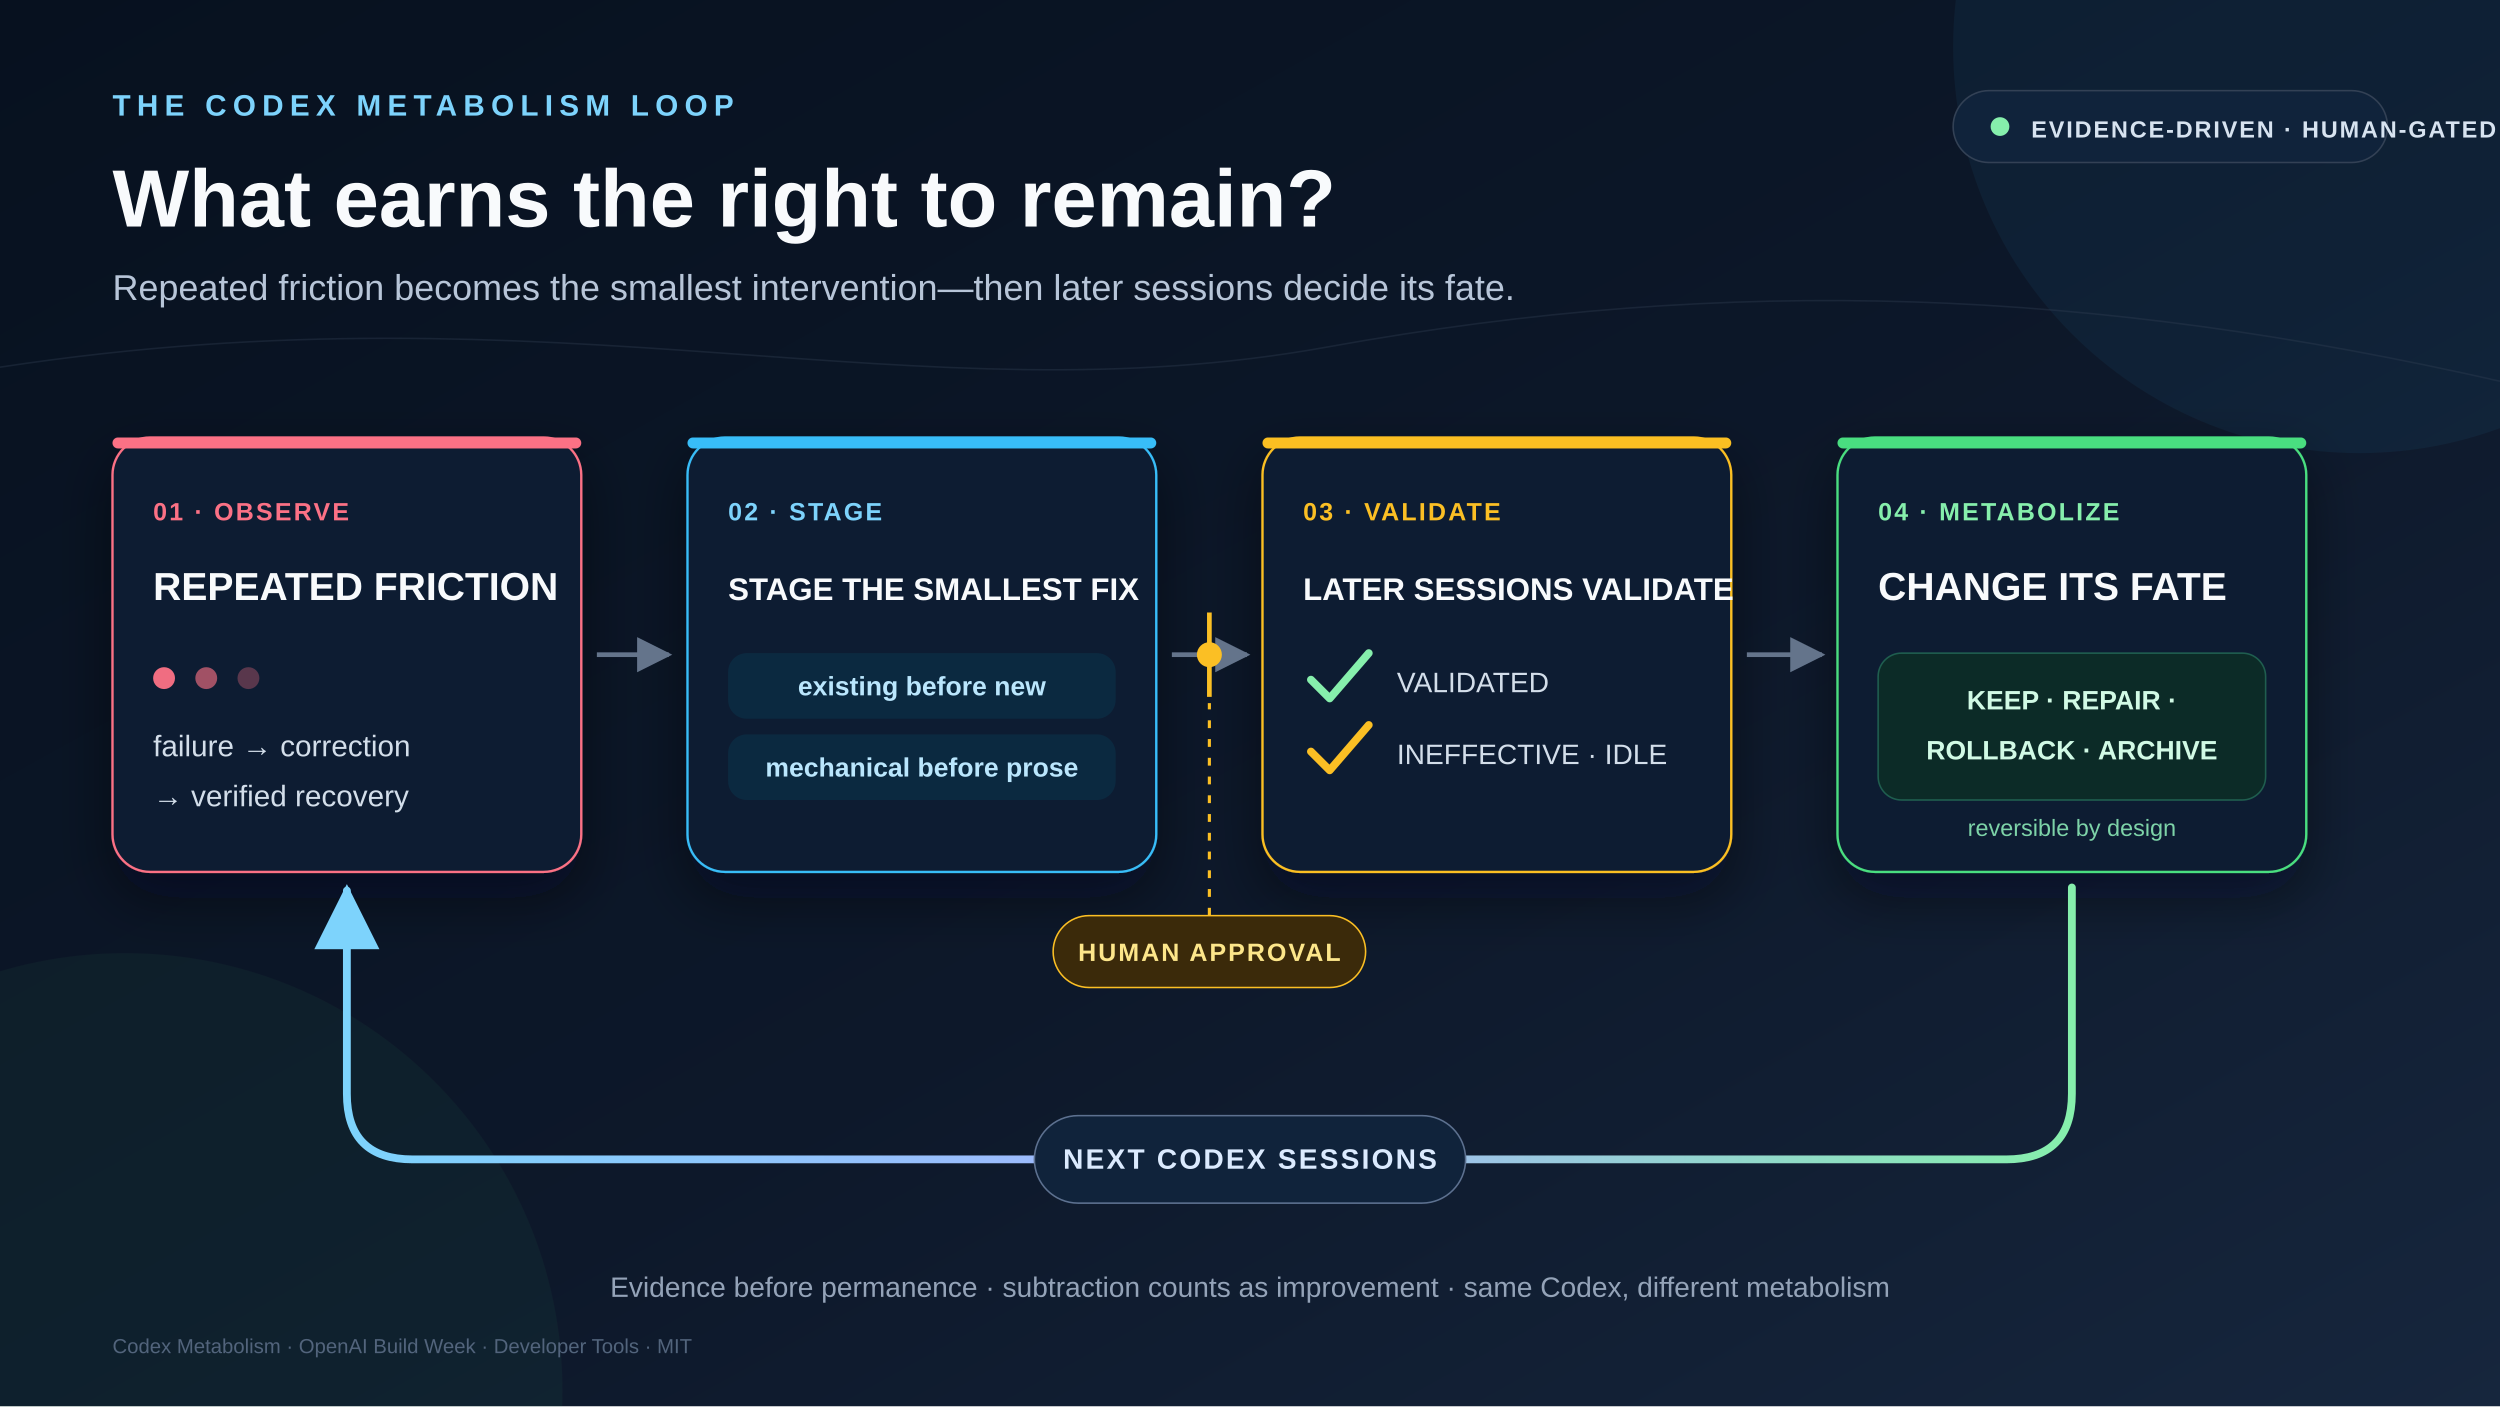
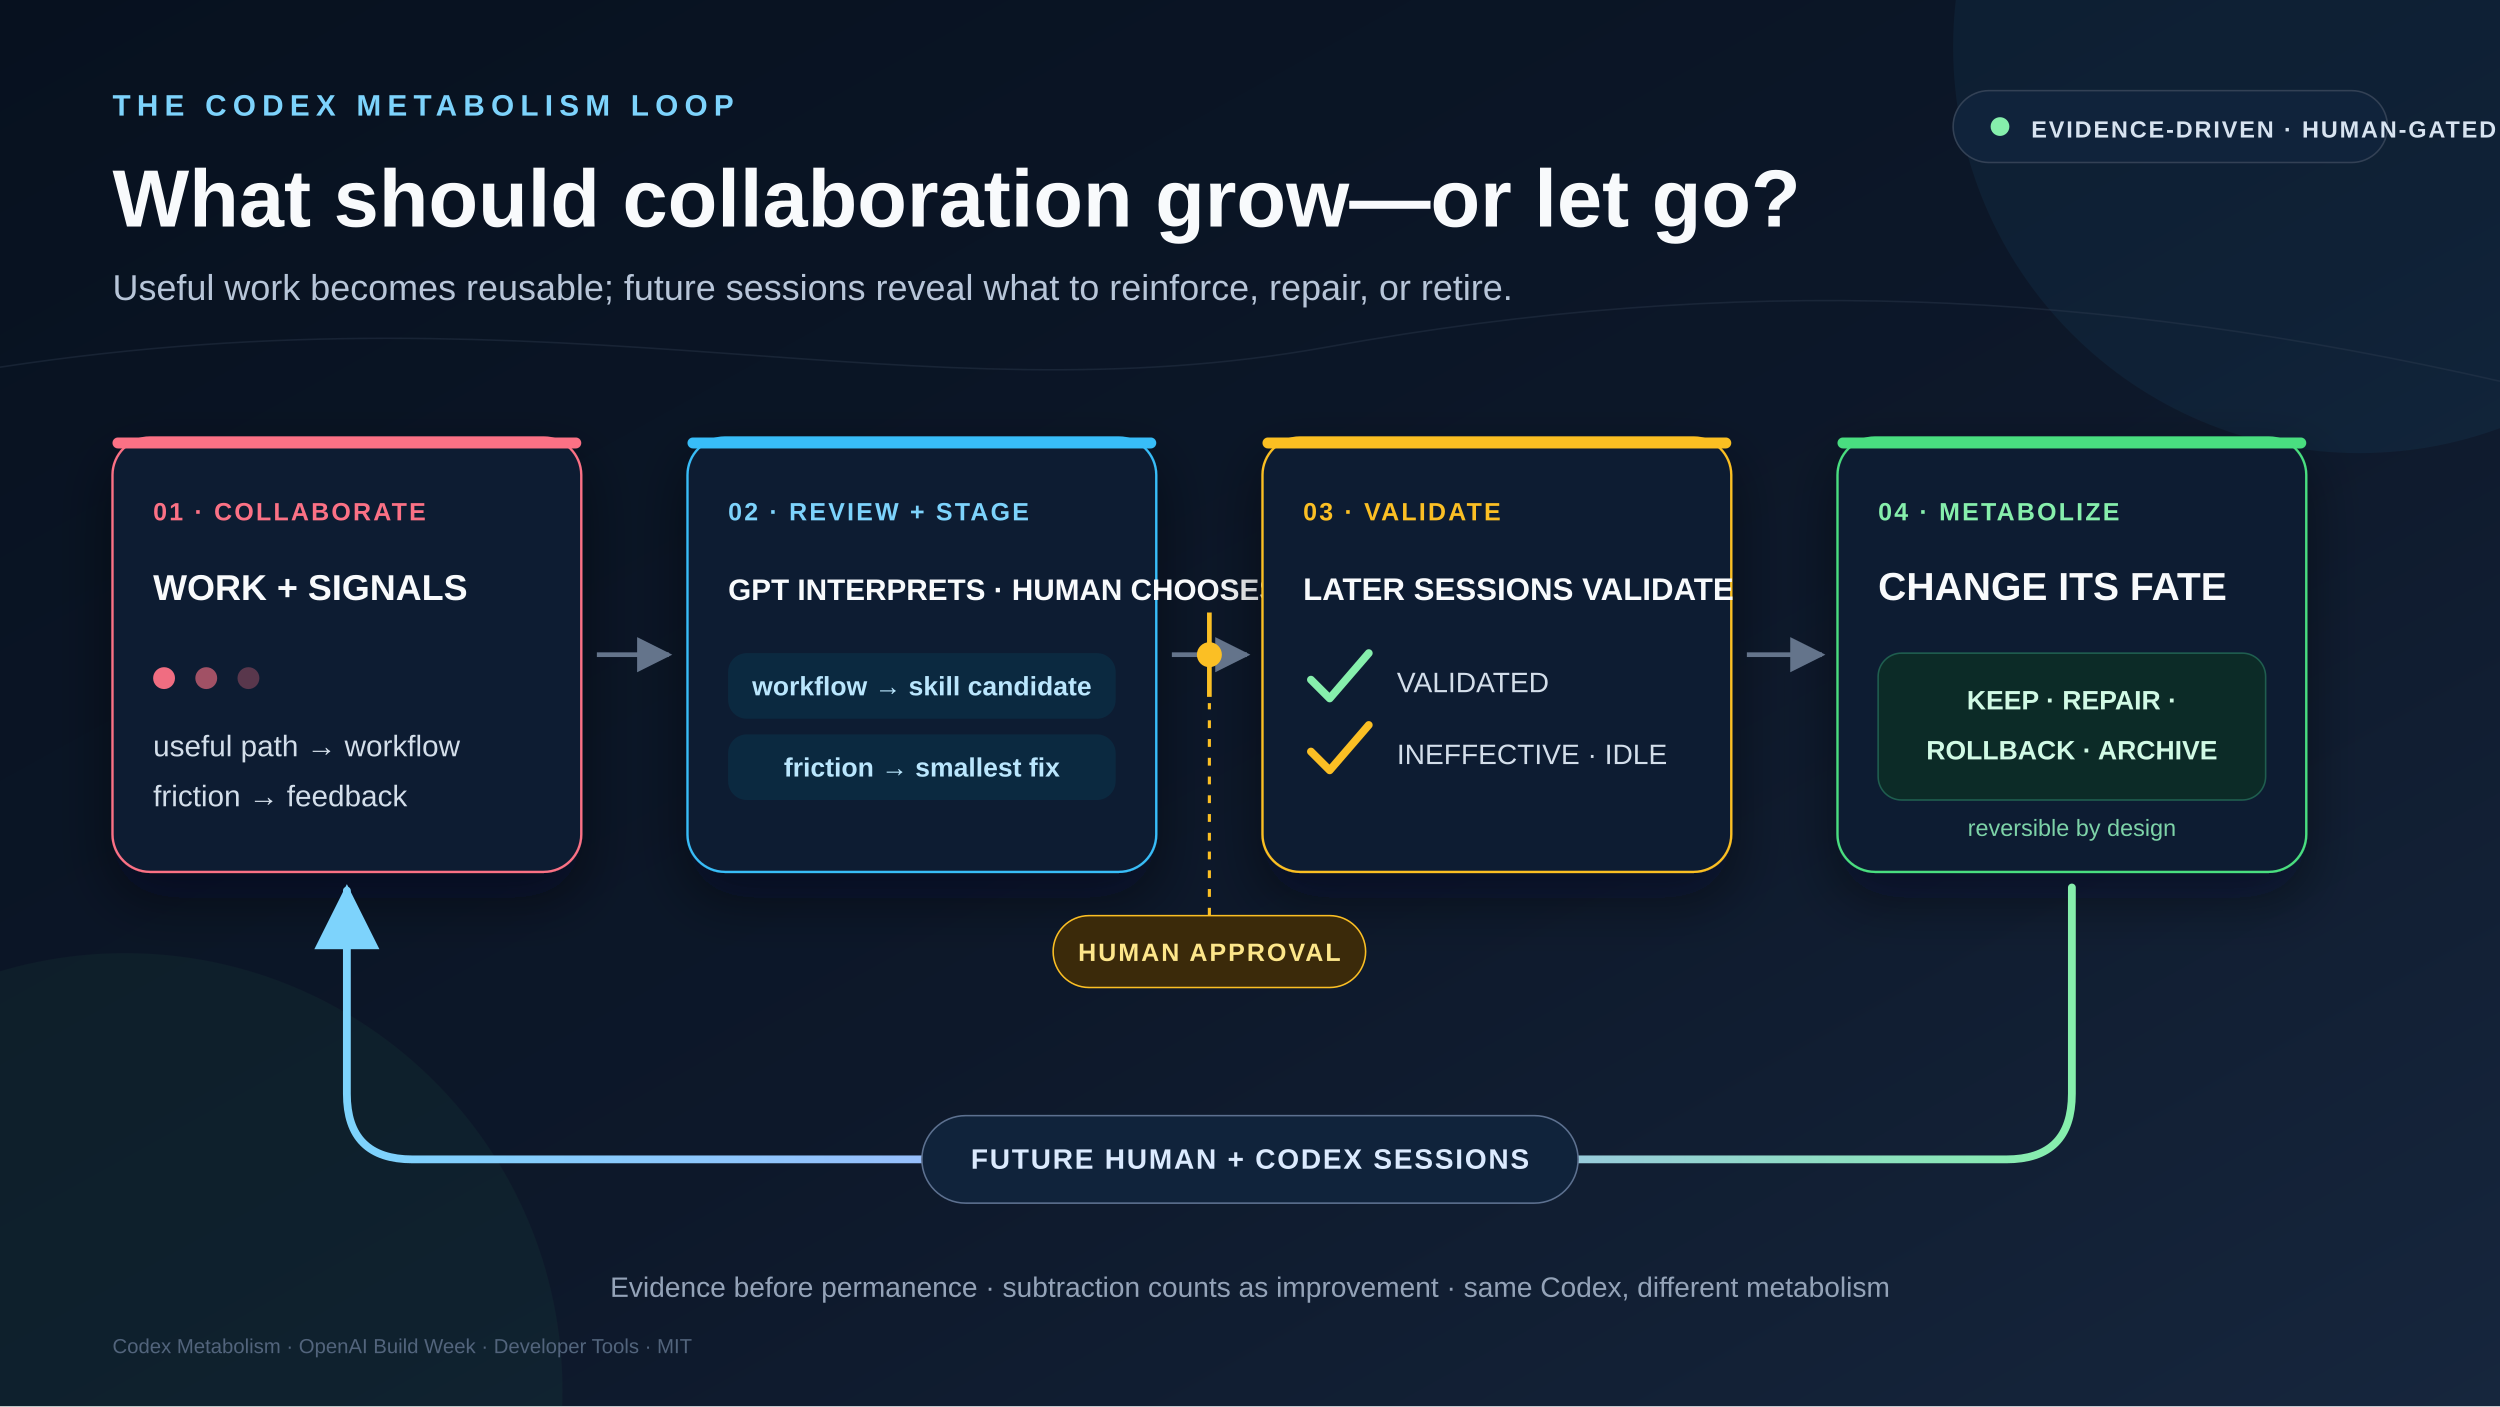
<svg xmlns="http://www.w3.org/2000/svg" width="1600" height="900" viewBox="0 0 1600 900" role="img" aria-labelledby="title description">
  <defs>
    <linearGradient id="background" x1="0" y1="0" x2="1" y2="1">
      <stop offset="0" stop-color="#07111f" />
      <stop offset="0.56" stop-color="#0d182a" />
      <stop offset="1" stop-color="#16263d" />
    </linearGradient>
    <linearGradient id="loopStroke" x1="0" y1="0" x2="1" y2="0">
      <stop offset="0" stop-color="#7dd3fc" />
      <stop offset="0.52" stop-color="#a5b4fc" />
      <stop offset="1" stop-color="#86efac" />
    </linearGradient>
    <filter id="shadow" x="-20%" y="-20%" width="140%" height="160%">
      <feDropShadow dx="0" dy="16" stdDeviation="18" flood-color="#020617" flood-opacity="0.45" />
    </filter>
    <marker id="arrow" viewBox="0 0 12 12" refX="10" refY="6" markerWidth="9" markerHeight="9" orient="auto-start-reverse">
      <path d="M1 1 L11 6 L1 11 Z" fill="#64748b" />
    </marker>
    <marker id="loopArrow" viewBox="0 0 12 12" refX="10" refY="6" markerWidth="10" markerHeight="10" orient="auto-start-reverse">
      <path d="M1 1 L11 6 L1 11 Z" fill="#7dd3fc" />
    </marker>
  </defs>
  <rect width="1600" height="900" fill="url(#background)" />
  <circle cx="1510" cy="30" r="260" fill="#38bdf8" opacity="0.055" />
  <circle cx="80" cy="890" r="280" fill="#4ade80" opacity="0.045" />
  <path d="M0 235 C360 180 585 270 850 222 C1110 175 1340 185 1600 244" fill="none" stroke="#334155" stroke-width="1" opacity="0.35" />
  <g font-family="Segoe UI, Arial, sans-serif">
    <text x="72" y="74" fill="#7dd3fc" font-size="19" font-weight="700" letter-spacing="4">THE CODEX METABOLISM LOOP</text>
-     <text x="72" y="145" fill="#f8fafc" font-size="52" font-weight="750">What earns the right to remain?</text>
-     <text x="72" y="192" fill="#b7c5d8" font-size="23">Repeated friction becomes the smallest intervention—then later sessions decide its fate.</text>
+     <text x="72" y="145" fill="#f8fafc" font-size="52" font-weight="750">What should collaboration grow—or let go?</text>
+     <text x="72" y="192" fill="#b7c5d8" font-size="23">Useful work becomes reusable; future sessions reveal what to reinforce, repair, or retire.</text>
    <rect x="1250" y="58" width="278" height="46" rx="23" fill="#10233b" stroke="#334155" />
    <circle cx="1280" cy="81" r="6" fill="#86efac" />
    <text x="1300" y="88" fill="#d7e3f0" font-size="15" font-weight="650" letter-spacing="1.2">EVIDENCE-DRIVEN · HUMAN-GATED</text>
    <g filter="url(#shadow)">
      <rect x="72" y="280" width="300" height="278" rx="24" fill="#111d31" stroke="#fb7185" stroke-width="1.5" />
      <rect x="72" y="280" width="300" height="7" rx="3.5" fill="#fb7185" />
    </g>
-     <text x="98" y="333" fill="#fb7185" font-size="16" font-weight="750" letter-spacing="1.4">01 · OBSERVE</text>
-     <text x="98" y="384" fill="#f8fafc" font-size="25" font-weight="750">REPEATED FRICTION</text>
+     <text x="98" y="333" fill="#fb7185" font-size="16" font-weight="750" letter-spacing="1.4">01 · COLLABORATE</text>
+     <text x="98" y="384" fill="#f8fafc" font-size="23" font-weight="750">WORK + SIGNALS</text>
    <circle cx="105" cy="434" r="7" fill="#fb7185" opacity="0.95" />
    <circle cx="132" cy="434" r="7" fill="#fb7185" opacity="0.62" />
    <circle cx="159" cy="434" r="7" fill="#fb7185" opacity="0.32" />
-     <text x="98" y="484" fill="#d3deea" font-size="19">failure → correction</text>
-     <text x="98" y="516" fill="#d3deea" font-size="19">→ verified recovery</text>
+     <text x="98" y="484" fill="#d3deea" font-size="19">useful path → workflow</text>
+     <text x="98" y="516" fill="#d3deea" font-size="19">friction → feedback</text>
    <g filter="url(#shadow)">
      <rect x="440" y="280" width="300" height="278" rx="24" fill="#111d31" stroke="#38bdf8" stroke-width="1.5" />
      <rect x="440" y="280" width="300" height="7" rx="3.5" fill="#38bdf8" />
    </g>
-     <text x="466" y="333" fill="#7dd3fc" font-size="16" font-weight="750" letter-spacing="1.4">02 · STAGE</text>
-     <text x="466" y="384" fill="#f8fafc" font-size="20" font-weight="750">STAGE THE SMALLEST FIX</text>
+     <text x="466" y="333" fill="#7dd3fc" font-size="16" font-weight="750" letter-spacing="1.4">02 · REVIEW + STAGE</text>
+     <text x="466" y="384" fill="#f8fafc" font-size="19" font-weight="750">GPT INTERPRETS · HUMAN CHOOSES</text>
    <rect x="466" y="418" width="248" height="42" rx="12" fill="#0b2940" />
-     <text x="590" y="445" text-anchor="middle" fill="#bae6fd" font-size="17" font-weight="650">existing before new</text>
+     <text x="590" y="445" text-anchor="middle" fill="#bae6fd" font-size="17" font-weight="650">workflow → skill candidate</text>
    <rect x="466" y="470" width="248" height="42" rx="12" fill="#0b2940" />
-     <text x="590" y="497" text-anchor="middle" fill="#bae6fd" font-size="17" font-weight="650">mechanical before prose</text>
+     <text x="590" y="497" text-anchor="middle" fill="#bae6fd" font-size="17" font-weight="650">friction → smallest fix</text>
    <g filter="url(#shadow)">
      <rect x="808" y="280" width="300" height="278" rx="24" fill="#111d31" stroke="#fbbf24" stroke-width="1.5" />
      <rect x="808" y="280" width="300" height="7" rx="3.5" fill="#fbbf24" />
    </g>
    <text x="834" y="333" fill="#fbbf24" font-size="16" font-weight="750" letter-spacing="1.4">03 · VALIDATE</text>
    <text x="834" y="384" fill="#f8fafc" font-size="20" font-weight="750">LATER SESSIONS VALIDATE</text>
    <path d="M839 435 L851 447 L876 418" fill="none" stroke="#86efac" stroke-width="5" stroke-linecap="round" stroke-linejoin="round" />
    <text x="894" y="443" fill="#d3deea" font-size="18">VALIDATED</text>
    <path d="M839 481 L851 493 L876 464" fill="none" stroke="#fbbf24" stroke-width="5" stroke-linecap="round" stroke-linejoin="round" />
    <text x="894" y="489" fill="#d3deea" font-size="18">INEFFECTIVE · IDLE</text>
    <g filter="url(#shadow)">
      <rect x="1176" y="280" width="300" height="278" rx="24" fill="#111d31" stroke="#4ade80" stroke-width="1.5" />
      <rect x="1176" y="280" width="300" height="7" rx="3.5" fill="#4ade80" />
    </g>
    <text x="1202" y="333" fill="#86efac" font-size="16" font-weight="750" letter-spacing="1.4">04 · METABOLIZE</text>
    <text x="1202" y="384" fill="#f8fafc" font-size="25" font-weight="750">CHANGE ITS FATE</text>
    <rect x="1202" y="418" width="248" height="94" rx="15" fill="#0c2b27" stroke="#1f5e4f" />
    <text x="1326" y="454" text-anchor="middle" fill="#d1fae5" font-size="17" font-weight="700">KEEP · REPAIR ·</text>
    <text x="1326" y="486" text-anchor="middle" fill="#d1fae5" font-size="17" font-weight="700">ROLLBACK · ARCHIVE</text>
    <text x="1326" y="535" text-anchor="middle" fill="#7dd3a8" font-size="15">reversible by design</text>
    <path d="M382 419 L428 419" fill="none" stroke="#64748b" stroke-width="3" marker-end="url(#arrow)" />
    <path d="M750 419 L798 419" fill="none" stroke="#64748b" stroke-width="3" marker-end="url(#arrow)" />
    <path d="M1118 419 L1166 419" fill="none" stroke="#64748b" stroke-width="3" marker-end="url(#arrow)" />
    <path d="M774 392 L774 446" stroke="#fbbf24" stroke-width="3" />
    <circle cx="774" cy="419" r="8" fill="#fbbf24" />
    <rect x="674" y="586" width="200" height="46" rx="23" fill="#3b2a0a" stroke="#fbbf24" />
    <text x="774" y="615" text-anchor="middle" fill="#fde68a" font-size="16" font-weight="750" letter-spacing="1.3">HUMAN APPROVAL</text>
    <path d="M774 586 L774 450" stroke="#fbbf24" stroke-width="2" stroke-dasharray="5 7" />
    <path d="M1326 568 L1326 700 Q1326 742 1284 742 L264 742 Q222 742 222 700 L222 570" fill="none" stroke="url(#loopStroke)" stroke-width="5" stroke-linecap="round" marker-end="url(#loopArrow)" />
-     <rect x="662" y="714" width="276" height="56" rx="28" fill="#10233b" stroke="#5d7190" />
-     <text x="800" y="748" text-anchor="middle" fill="#dbeafe" font-size="18" font-weight="750" letter-spacing="1.4">NEXT CODEX SESSIONS</text>
+     <rect x="590" y="714" width="420" height="56" rx="28" fill="#10233b" stroke="#5d7190" />
+     <text x="800" y="748" text-anchor="middle" fill="#dbeafe" font-size="18" font-weight="750" letter-spacing="1.1">FUTURE HUMAN + CODEX SESSIONS</text>
    <text x="800" y="830" text-anchor="middle" fill="#94a3b8" font-size="18">Evidence before permanence · subtraction counts as improvement · same Codex, different metabolism</text>
    <text x="72" y="866" fill="#52647c" font-size="13">Codex Metabolism · OpenAI Build Week · Developer Tools · MIT</text>
  </g>
</svg>
